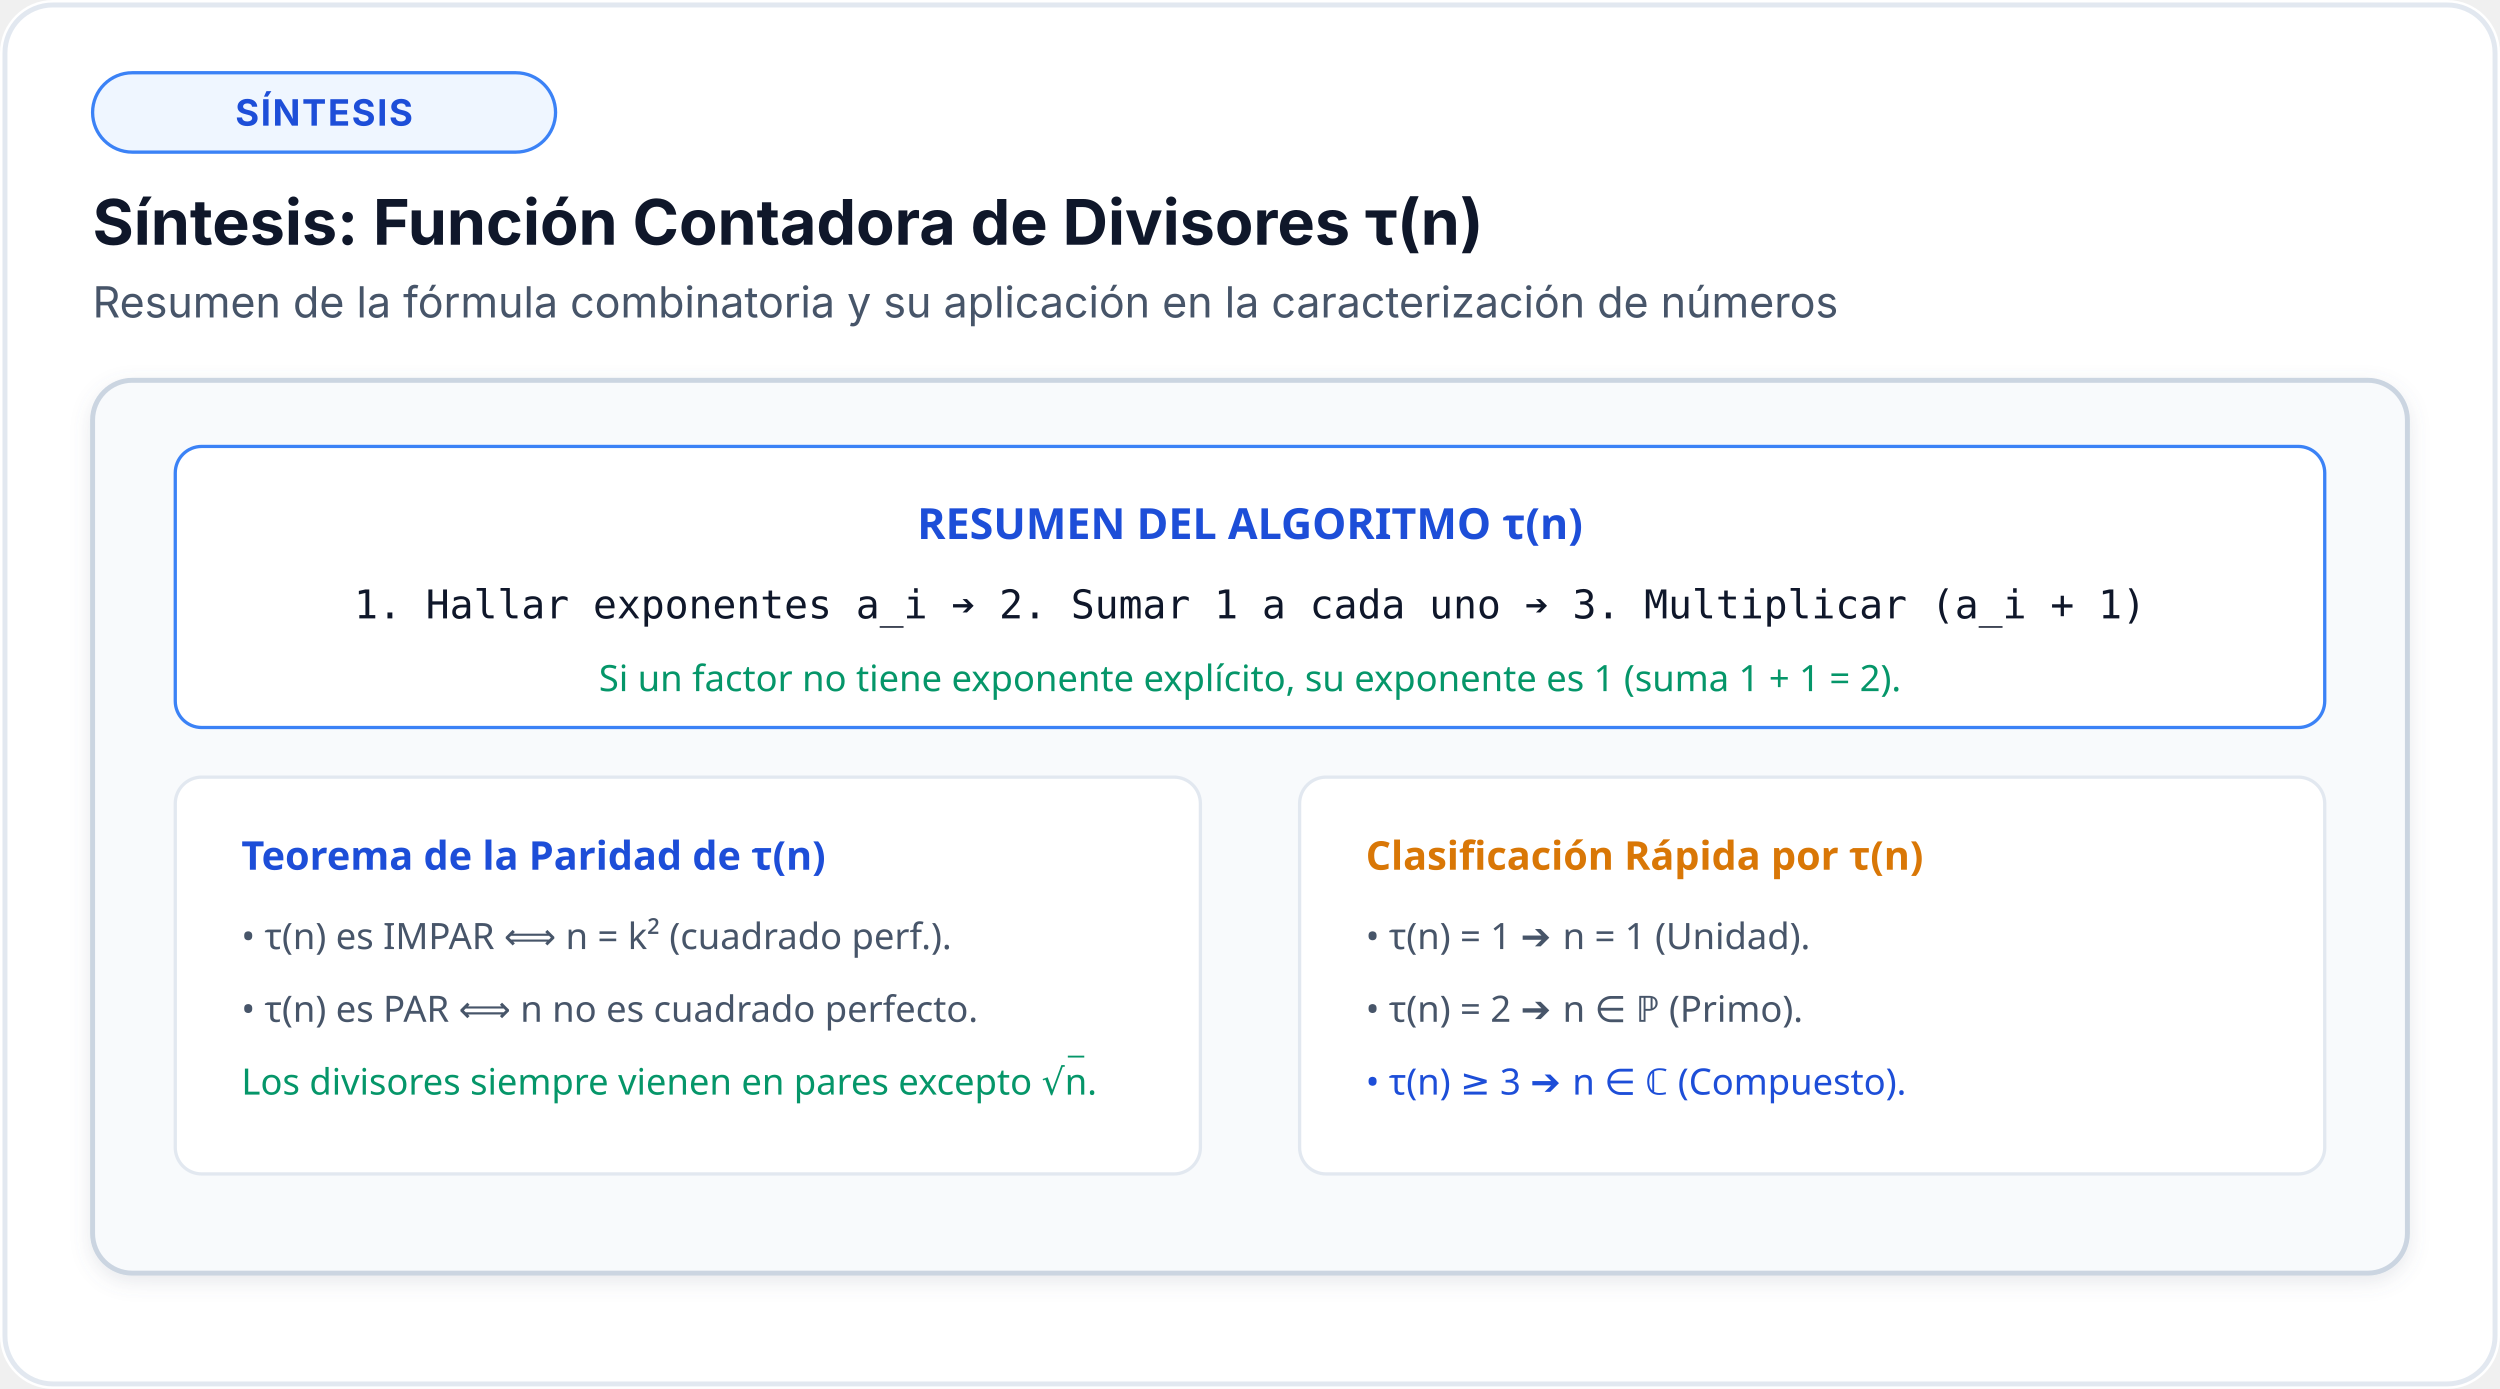
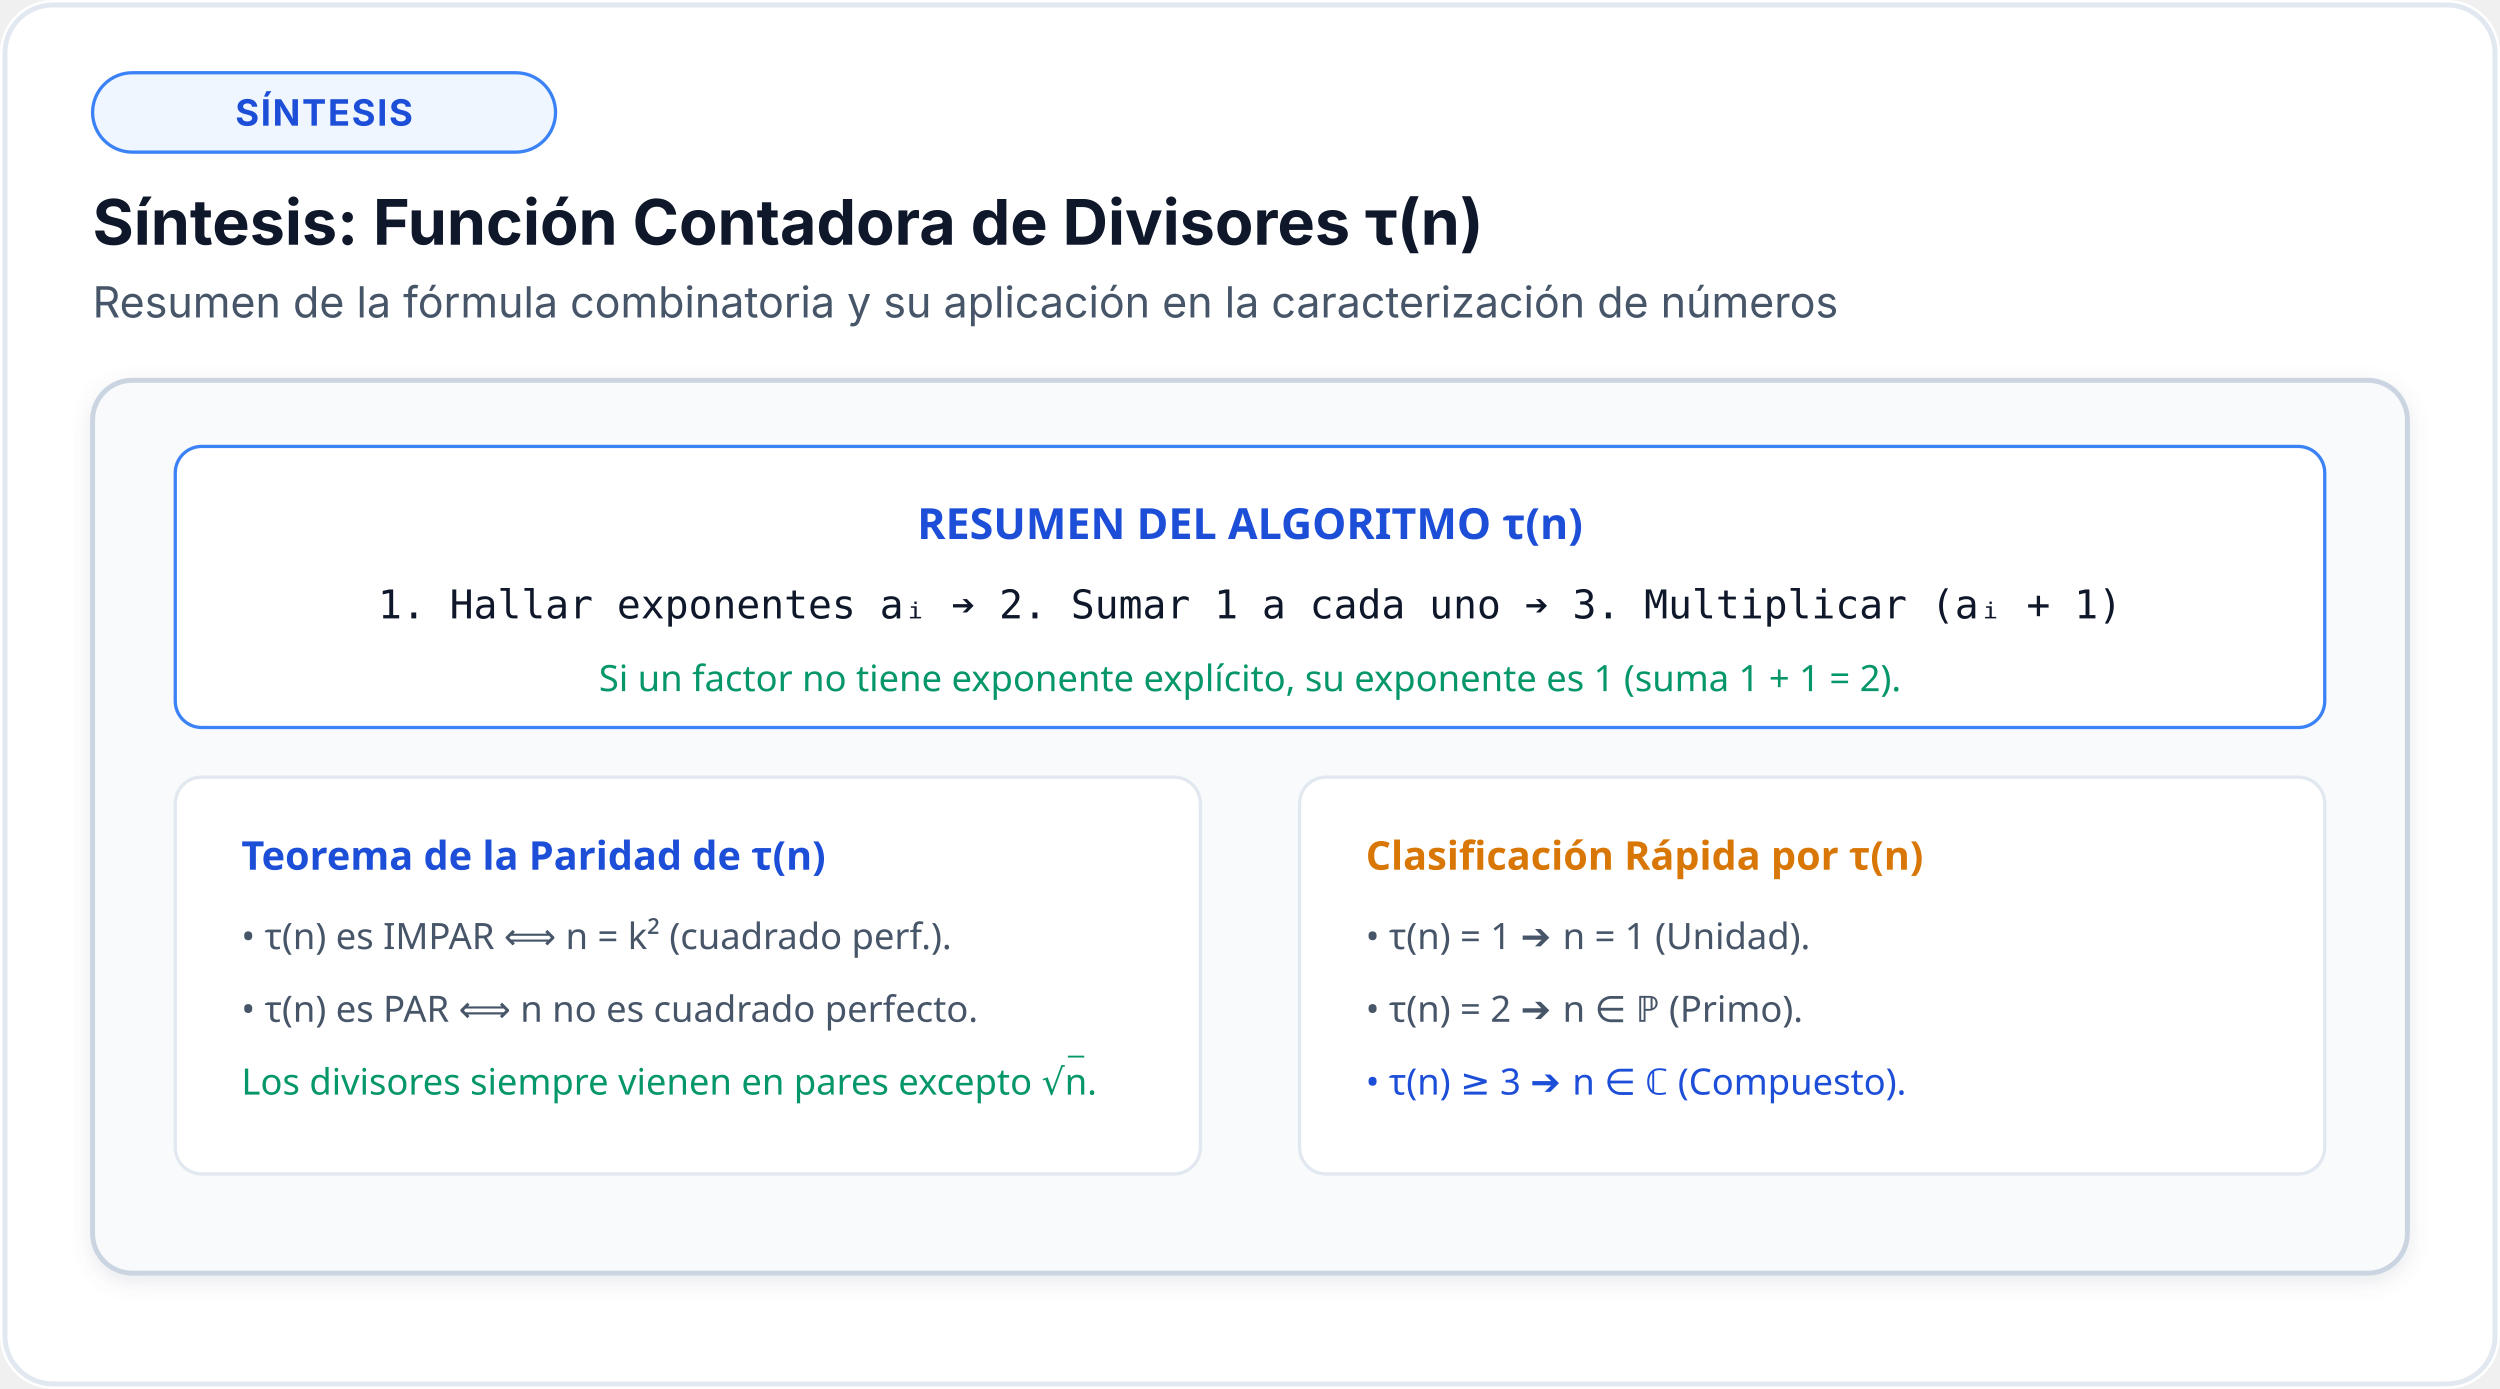
<svg xmlns="http://www.w3.org/2000/svg" viewBox="0 0 756 420" width="100%" height="100%">
  <defs>
    <filter id="lightShadow" x="-4%" y="-4%" width="108%" height="112%">
      <feDropShadow dx="0" dy="2" stdDeviation="3" flood-color="#64748b" flood-opacity="0.15" />
    </filter>
  </defs>
  <rect width="756" height="420" rx="16" fill="#ffffff" />
  <rect x="1.5" y="1.5" width="753" height="417" rx="14.5" fill="none" stroke="#e2e8f0" stroke-width="1.5" />
  <g transform="translate(28, 22)">
    <rect x="0" y="0" width="140" height="24" rx="12" fill="#eff6ff" stroke="#3b82f6" stroke-width="1" />
    <text x="70" y="16" fill="#1d4ed8" font-family="system-ui, -apple-system, sans-serif" font-size="11" font-weight="700" text-anchor="middle" letter-spacing="0.5">SÍNTESIS</text>
    <text x="0" y="52" fill="#0f172a" font-family="system-ui, -apple-system, sans-serif" font-size="19" font-weight="700">Síntesis: Función Contadora de Divisores τ(n)</text>
    <text x="0" y="74" fill="#475569" font-family="system-ui, -apple-system, sans-serif" font-size="13">Resumen de la fórmula combinatoria y su aplicación en la caracterización de números</text>
  </g>
  <g transform="translate(28, 115)">
    <rect width="700" height="270" rx="12" fill="#f8fafc" stroke="#cbd5e1" stroke-width="1.5" filter="url(#lightShadow)" />
    <g transform="translate(25, 20)">
      <rect width="650" height="85" rx="8" fill="#ffffff" stroke="#3b82f6" />
      <text x="325" y="28" fill="#1d4ed8" font-family="system-ui, sans-serif" font-size="13" font-weight="700" text-anchor="middle">RESUMEN DEL ALGORITMO τ(n)</text>
-       <text x="325" y="52" fill="#0f172a" font-family="monospace" font-size="12" text-anchor="middle">1. Hallar exponentes a_i  ➔  2. Sumar 1 a cada uno  ➔  3. Multiplicar (a_i + 1)</text>
+       <text x="325" y="52" fill="#0f172a" font-family="monospace" font-size="12" text-anchor="middle">1. Hallar exponentes aᵢ  ➔  2. Sumar 1 a cada uno  ➔  3. Multiplicar (aᵢ + 1)</text>
      <text x="325" y="74" fill="#059669" font-family="system-ui, sans-serif" font-size="11" text-anchor="middle">Si un factor no tiene exponente explícito, su exponente es 1 (suma 1 + 1 = 2).</text>
    </g>
    <g transform="translate(25, 120)">
      <rect width="310" height="120" rx="8" fill="#ffffff" stroke="#e2e8f0" />
      <text x="20" y="28" fill="#1d4ed8" font-family="system-ui, sans-serif" font-size="12" font-weight="700">Teorema de la Paridad de τ(n)</text>
      <text x="20" y="52" fill="#475569" font-family="system-ui, sans-serif" font-size="11">• τ(n) es IMPAR ⟺ n = k² (cuadrado perf.).</text>
      <text x="20" y="74" fill="#475569" font-family="system-ui, sans-serif" font-size="11">• τ(n) es PAR ⟺ n no es cuadrado perfecto.</text>
      <text x="20" y="96" fill="#059669" font-family="system-ui, sans-serif" font-size="11">Los divisores siempre vienen en pares excepto √<tspan style="text-decoration: overline">n</tspan>.</text>
    </g>
    <g transform="translate(365, 120)">
      <rect width="310" height="120" rx="8" fill="#ffffff" stroke="#e2e8f0" />
      <text x="20" y="28" fill="#d97706" font-family="system-ui, sans-serif" font-size="12" font-weight="700">Clasificación Rápida por τ(n)</text>
      <text x="20" y="52" fill="#475569" font-family="system-ui, sans-serif" font-size="11">• τ(n) = 1 ➔ n = 1 (Unidad).</text>
      <text x="20" y="74" fill="#475569" font-family="system-ui, sans-serif" font-size="11">• τ(n) = 2 ➔ n ∈ ℙ (Primo).</text>
      <text x="20" y="96" fill="#1d4ed8" font-family="system-ui, sans-serif" font-size="11">• τ(n) ≥ 3 ➔ n ∈ ℂ (Compuesto).</text>
    </g>
  </g>
</svg>
